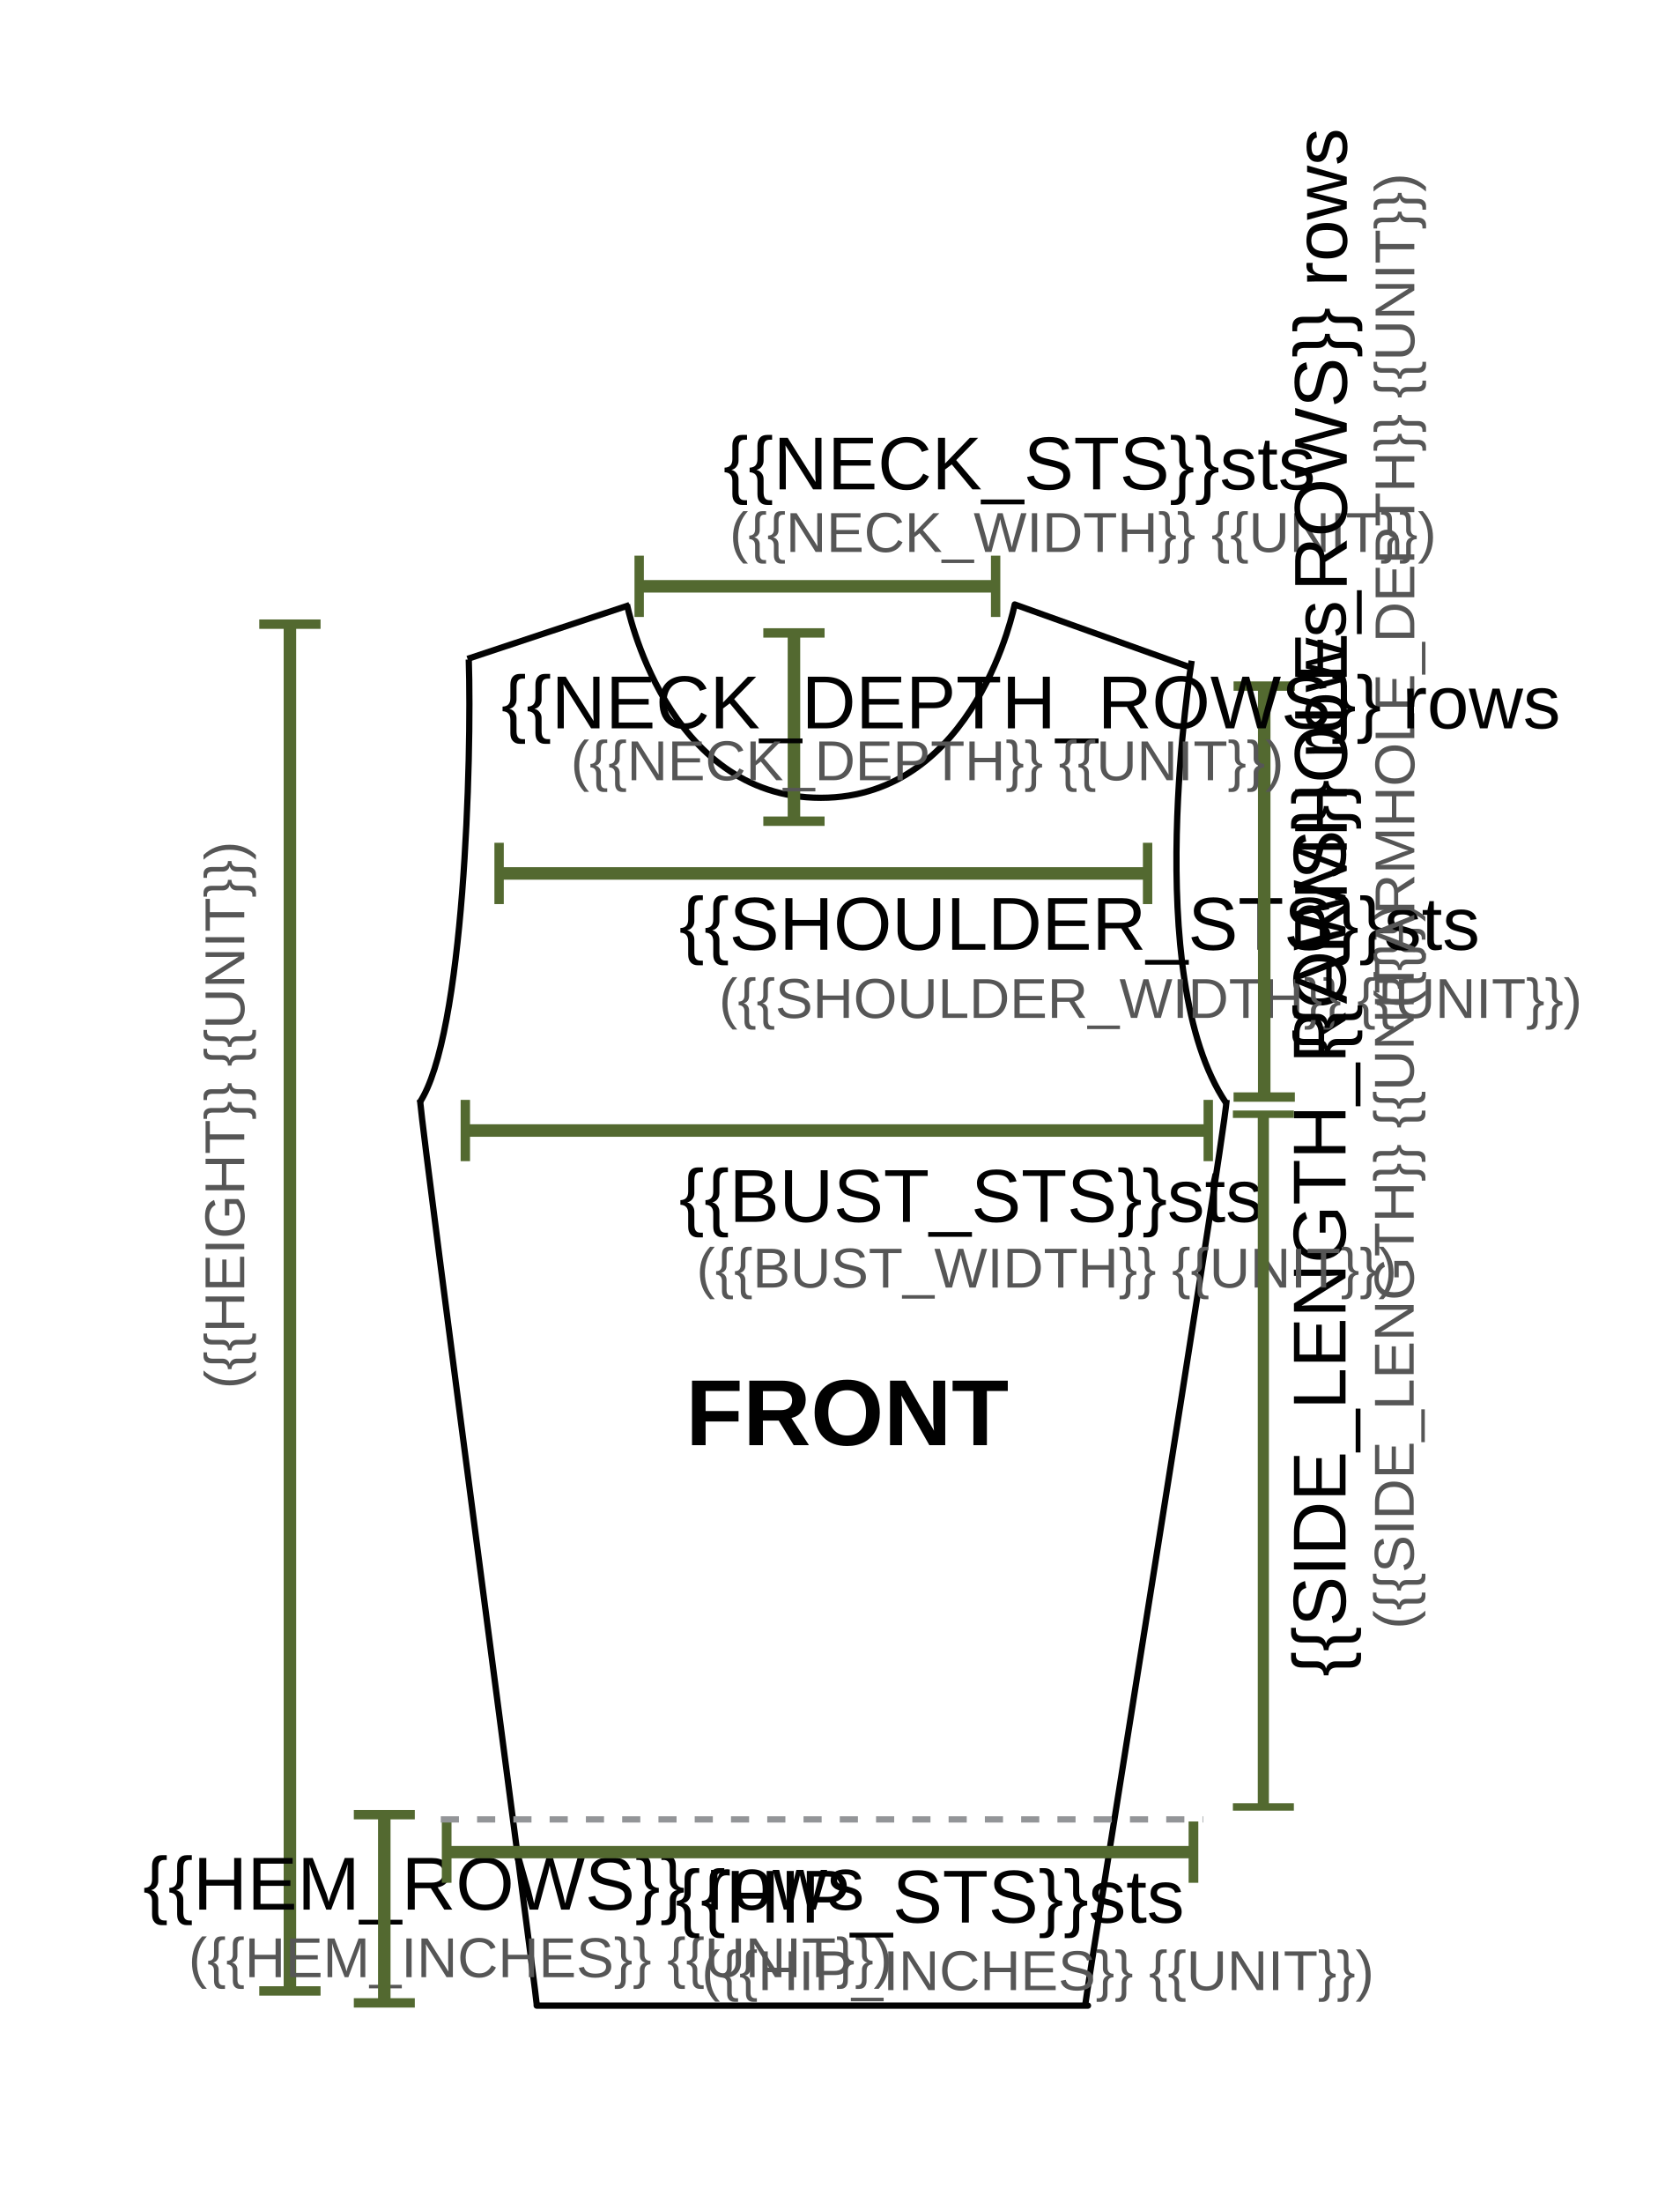
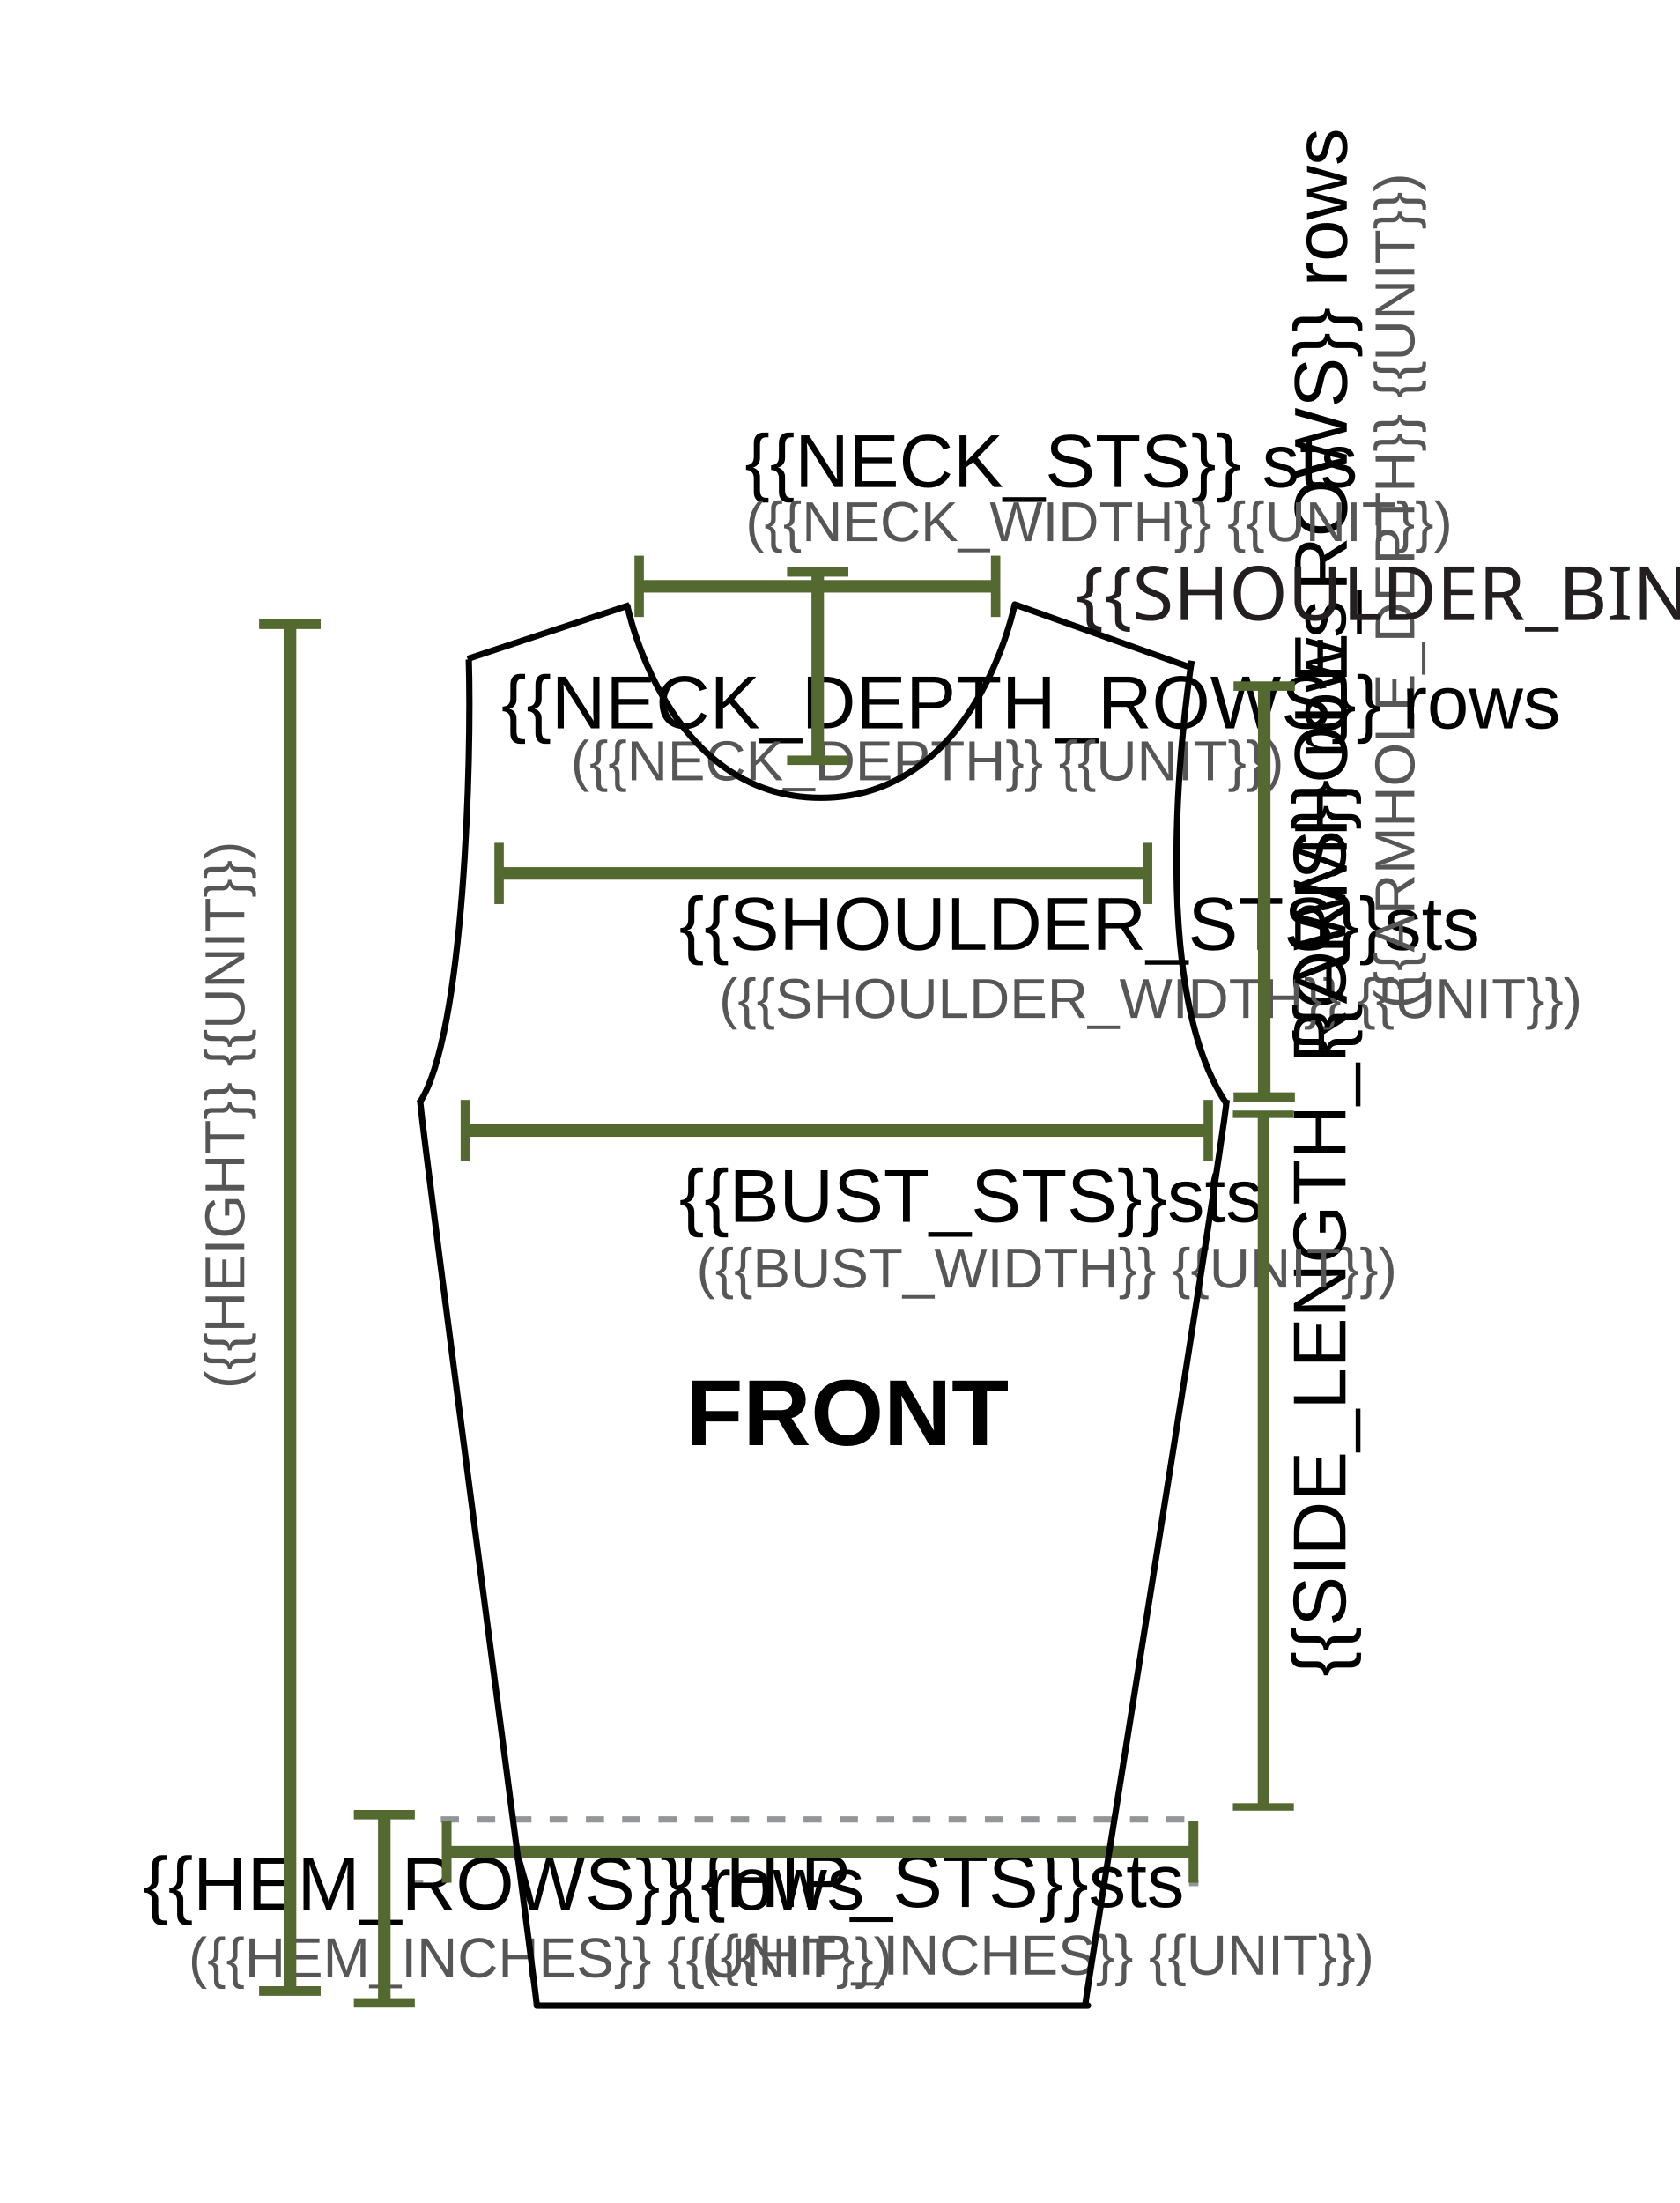
- <svg xmlns="http://www.w3.org/2000/svg" id="full" width="3.73in" height="4.89in" viewBox="0 0 268.64 352.18">
-   <g id="round_shaped_body">
-     <g id="back">
-       <line x1="85.82" y1="320.63" x2="173.98" y2="320.63" fill="none" stroke="#020202" stroke-linecap="round" stroke-linejoin="round" />
-       <path d="M67.16,175.83c.8,8.9,18.11,138.9,18.67,144.66" fill="none" stroke="#020202" />
-       <path d="M196.16,175.83c-.8,8.9-21.95,139.29-22.65,144.89" fill="none" stroke="#020202" />
-       <path d="M74.96,105.43c.5,15.6-.7,60.2-7.9,70.9" fill="none" stroke="#020202" stroke-linejoin="round" />
-       <path d="M190.56,105.63s-8.2,50.4,5.5,70.7" fill="none" stroke="#020202" stroke-linejoin="round" />
-       <path d="M100.26,96.63s6.1,30.91,31,30.91,31-30.91,31-30.91l28.2,10.1" fill="none" stroke="#020202" stroke-linejoin="round" />
-     </g>
-     <line x1="74.76" y1="105.33" x2="100.66" y2="96.73" fill="none" stroke="#020202" stroke-linejoin="round" />
-     <g isolation="isolate">
-       <g isolation="isolate">
-         <g isolation="isolate">
-           <g isolation="isolate">
-             <g isolation="isolate">
-               <g isolation="isolate">
-                 <g isolation="isolate">
-                   <text transform="translate(109.66 231.03)" fill="#010101" font-family="Arial-BoldMT, Arial" font-size="15" font-weight="700" isolation="isolate">
-                     <tspan x="0" y="0">FRONT</tspan>
-                   </text>
-                 </g>
-               </g>
-             </g>
-           </g>
-         </g>
-       </g>
-     </g>
-   </g>
-   <g id="back-measurement">
+ <svg xmlns="http://www.w3.org/2000/svg" id="sleeveless" width="3.73in" height="4.89in" viewBox="0 0 268.64 352.18">
+   <g id="PLACEHOLDERS">
    <g isolation="isolate">
      <g isolation="isolate">
        <g isolation="isolate">
          <g isolation="isolate">
            <g isolation="isolate">
              <g isolation="isolate">
                <g isolation="isolate">
                  <text transform="translate(215.16 268.03) rotate(-90)" fill="#010101" font-family="ArialMT, Arial" font-size="12" isolation="isolate">
                    <tspan x="0" y="0">{{SIDE_LENGTH_ROWS}} rows</tspan>
                  </text>
                </g>
              </g>
            </g>
          </g>
        </g>
      </g>
    </g>
-     <g isolation="isolate">
-       <g isolation="isolate">
-         <g isolation="isolate">
-           <g isolation="isolate">
-             <g isolation="isolate">
-               <g isolation="isolate">
-                 <g isolation="isolate">
-                   <text transform="translate(226.06 260.43) rotate(-90)" fill="#565656" font-family="ArialMT, Arial" font-size="9" isolation="isolate">
-                     <tspan x="0" y="0">({{SIDE_LENGTH}} {{UNIT}})</tspan>
-                   </text>
-                 </g>
-               </g>
-             </g>
-           </g>
-         </g>
-       </g>
-     </g>
+     <g id="HEIGHT_UNIT">
+       <g isolation="isolate">
+         <g isolation="isolate">
+           <g isolation="isolate">
+             <g isolation="isolate">
+               <g isolation="isolate">
+                 <g isolation="isolate">
+                   <g isolation="isolate">
+                     <text transform="translate(39.06 222.03) rotate(-90)" fill="#565656" font-family="ArialMT, Arial" font-size="9" isolation="isolate">
+                       <tspan x="0" y="0">({{HEIGHT}} {{UNIT}})</tspan>
+                     </text>
+                   </g>
+                 </g>
+               </g>
+             </g>
+           </g>
+         </g>
+       </g>
+     </g>
+     <g id="BUST_STS" isolation="isolate">
+       <g isolation="isolate">
+         <g isolation="isolate">
+           <g isolation="isolate">
+             <g isolation="isolate">
+               <g isolation="isolate">
+                 <g isolation="isolate">
+                   <g isolation="isolate">
+                     <text transform="translate(105.26 195.33)" fill="#010101" font-family="ArialMT, Arial" font-size="12" isolation="isolate">
+                       <tspan x="0" y="0" xml:space="preserve"> {{BUST_STS}}sts</tspan>
+                     </text>
+                   </g>
+                 </g>
+               </g>
+             </g>
+           </g>
+         </g>
+       </g>
+     </g>
+     <g id="BUST_UNIT">
+       <g isolation="isolate">
+         <g isolation="isolate">
+           <g isolation="isolate">
+             <g isolation="isolate">
+               <g isolation="isolate">
+                 <g isolation="isolate">
+                   <g isolation="isolate">
+                     <text transform="translate(111.36 205.83)" fill="#565656" font-family="ArialMT, Arial" font-size="9" isolation="isolate">
+                       <tspan x="0" y="0">({{BUST_WIDTH}} {{UNIT}})</tspan>
+                     </text>
+                   </g>
+                 </g>
+               </g>
+             </g>
+           </g>
+         </g>
+       </g>
+     </g>
+     <g id="CROSS_SHOULDER_UNIT">
+       <g isolation="isolate">
+         <g isolation="isolate">
+           <g isolation="isolate">
+             <g isolation="isolate">
+               <g isolation="isolate">
+                 <g isolation="isolate">
+                   <g isolation="isolate">
+                     <text transform="translate(114.96 162.73)" fill="#565656" font-family="ArialMT, Arial" font-size="9" isolation="isolate">
+                       <tspan x="0" y="0">({{SHOULDER_WIDTH}} {{UNIT}})</tspan>
+                     </text>
+                   </g>
+                 </g>
+               </g>
+             </g>
+           </g>
+         </g>
+       </g>
+     </g>
+     <g id="CROSS_SHOULDER_STS" isolation="isolate">
+       <g isolation="isolate">
+         <g isolation="isolate">
+           <g isolation="isolate">
+             <g isolation="isolate">
+               <g isolation="isolate">
+                 <g isolation="isolate">
+                   <g isolation="isolate">
+                     <text transform="translate(105.26 151.83)" fill="#010101" font-family="ArialMT, Arial" font-size="12" isolation="isolate">
+                       <tspan x="0" y="0" xml:space="preserve"> {{SHOULDER_STS}}sts</tspan>
+                     </text>
+                   </g>
+                 </g>
+               </g>
+             </g>
+           </g>
+         </g>
+       </g>
+     </g>
+     <g id="ARMHOLE" isolation="isolate">
+       <g isolation="isolate">
+         <g isolation="isolate">
+           <g isolation="isolate">
+             <g isolation="isolate">
+               <g isolation="isolate">
+                 <g isolation="isolate">
+                   <g isolation="isolate">
+                     <text transform="translate(215.36 168.53) rotate(-90)" fill="#010101" font-family="ArialMT, Arial" font-size="12" isolation="isolate">
+                       <tspan x="0" y="0">{{ARMHOLE_ROWS}} rows</tspan>
+                     </text>
+                   </g>
+                 </g>
+               </g>
+             </g>
+           </g>
+         </g>
+         <g isolation="isolate">
+           <g isolation="isolate">
+             <g isolation="isolate">
+               <g isolation="isolate">
+                 <g isolation="isolate">
+                   <g isolation="isolate">
+                     <text transform="translate(226.16 161.23) rotate(-90)" fill="#565656" font-family="ArialMT, Arial" font-size="9" isolation="isolate">
+                       <tspan x="0" y="0">({{ARMHOLE_DEPTH}} {{UNIT}})</tspan>
+                     </text>
+                   </g>
+                 </g>
+               </g>
+             </g>
+           </g>
+         </g>
+       </g>
+     </g>
+     <g id="HIP_MEASUREMENT" isolation="isolate">
+       <g isolation="isolate">
+         <g isolation="isolate">
+           <g isolation="isolate">
+             <g isolation="isolate">
+               <g isolation="isolate">
+                 <g isolation="isolate">
+                   <g isolation="isolate">
+                     <text transform="translate(104.68 304.86)" fill="#010101" font-family="ArialMT, Arial" font-size="12" isolation="isolate">
+                       <tspan x="0" y="0" xml:space="preserve"> {{HIP_STS}}sts</tspan>
+                     </text>
+                   </g>
+                 </g>
+               </g>
+             </g>
+           </g>
+         </g>
+         <g isolation="isolate">
+           <g isolation="isolate">
+             <g isolation="isolate">
+               <g isolation="isolate">
+                 <g isolation="isolate">
+                   <g isolation="isolate">
+                     <text transform="translate(104.68 315.66)" fill="#565656" font-family="ArialMT, Arial" font-size="9" isolation="isolate">
+                       <tspan x="0" y="0" xml:space="preserve">   ({{HIP_INCHES}} {{UNIT}})</tspan>
+                     </text>
+                   </g>
+                 </g>
+               </g>
+             </g>
+           </g>
+         </g>
+       </g>
+     </g>
+     <g id="NECK_DEPTH_ROWS" isolation="isolate">
+       <g isolation="isolate">
+         <g isolation="isolate">
+           <g isolation="isolate">
+             <g isolation="isolate">
+               <g isolation="isolate">
+                 <g isolation="isolate">
+                   <g isolation="isolate">
+                     <text transform="translate(80.16 116.43)" fill="#010101" font-family="ArialMT, Arial" font-size="12" isolation="isolate">
+                       <tspan x="0" y="0">{{NECK_DEPTH_ROWS}} rows</tspan>
+                     </text>
+                   </g>
+                 </g>
+               </g>
+             </g>
+           </g>
+         </g>
+       </g>
+     </g>
+     <g id="NECK_DEPTH_UNITS">
+       <g isolation="isolate">
+         <g isolation="isolate">
+           <g isolation="isolate">
+             <g isolation="isolate">
+               <g isolation="isolate">
+                 <g isolation="isolate">
+                   <g isolation="isolate">
+                     <text transform="translate(91.26 124.73)" fill="#565656" font-family="ArialMT, Arial" font-size="9" isolation="isolate">
+                       <tspan x="0" y="0">({{NECK_DEPTH}} {{UNIT}})</tspan>
+                     </text>
+                   </g>
+                 </g>
+               </g>
+             </g>
+           </g>
+         </g>
+       </g>
+     </g>
+     <g id="NECK_WIDTH_ROWS" isolation="isolate">
+       <g isolation="isolate">
+         <g isolation="isolate">
+           <g isolation="isolate">
+             <g isolation="isolate">
+               <g isolation="isolate">
+                 <g isolation="isolate">
+                   <g isolation="isolate">
+                     <text transform="translate(119.09 77.85)" fill="#010101" font-family="ArialMT, Arial" font-size="12" isolation="isolate">
+                       <tspan x="0" y="0">{{NECK_STS}} sts</tspan>
+                     </text>
+                   </g>
+                 </g>
+               </g>
+             </g>
+           </g>
+         </g>
+       </g>
+     </g>
+     <g id="NECK_WIDTH_UNITS">
+       <g isolation="isolate">
+         <g isolation="isolate">
+           <g isolation="isolate">
+             <g isolation="isolate">
+               <g isolation="isolate">
+                 <g isolation="isolate">
+                   <g isolation="isolate">
+                     <text transform="translate(119.22 86.5)" fill="#565656" font-family="ArialMT, Arial" font-size="9" isolation="isolate">
+                       <tspan x="0" y="0">({{NECK_WIDTH}} {{UNIT}})</tspan>
+                     </text>
+                   </g>
+                 </g>
+               </g>
+             </g>
+           </g>
+         </g>
+       </g>
+     </g>
+     <line x1="70.49" y1="290.86" x2="192.39" y2="290.86" fill="none" stroke="#939598" stroke-dasharray="2.9 2.9" stroke-miterlimit="10" />
+     <line x1="66.17" y1="301.03" x2="67.67" y2="301.03" fill="none" stroke="#939598" stroke-miterlimit="10" />
+     <line x1="190.14" y1="301.03" x2="191.64" y2="301.03" fill="none" stroke="#939598" stroke-miterlimit="10" />
+     <g id="HEIGHT_LINE">
+       <line x1="46.36" y1="318.23" x2="46.36" y2="99.83" fill="none" stroke="#536930" stroke-miterlimit="10" stroke-width="2" />
+       <rect x="41.46" y="317.53" width="9.8" height="1.5" fill="#536930" />
+       <rect x="41.46" y="99.03" width="9.8" height="1.5" fill="#536930" />
+     </g>
+     <g id="HEM_MEASUREMENT" isolation="isolate">
+       <g isolation="isolate">
+         <g isolation="isolate">
+           <g isolation="isolate">
+             <g isolation="isolate">
+               <g isolation="isolate">
+                 <g isolation="isolate">
+                   <g isolation="isolate">
+                     <text transform="translate(19.53 305.28)" fill="#010101" font-family="ArialMT, Arial" font-size="12" isolation="isolate">
+                       <tspan x="0" y="0" xml:space="preserve"> {{HEM_ROWS}} rows</tspan>
+                     </text>
+                   </g>
+                 </g>
+               </g>
+             </g>
+           </g>
+         </g>
+         <g isolation="isolate">
+           <g isolation="isolate">
+             <g isolation="isolate">
+               <g isolation="isolate">
+                 <g isolation="isolate">
+                   <g isolation="isolate">
+                     <text transform="translate(15.13 316.08)" fill="#565656" font-family="ArialMT, Arial" font-size="9" isolation="isolate">
+                       <tspan x="0" y="0" xml:space="preserve">      ({{HEM_INCHES}} {{UNIT}})</tspan>
+                     </text>
+                   </g>
+                 </g>
+               </g>
+             </g>
+           </g>
+         </g>
+       </g>
+     </g>
+     <text transform="translate(171.96 99.13)" fill="#231f20" font-family="MyriadPro-Regular, 'Myriad Pro'" font-size="12">
+       <tspan x="0" y="0">{{SHOULDER_BINDOFF_S</tspan>
+       <tspan x="125.73" y="0" letter-spacing="0em">T</tspan>
+       <tspan x="131.63" y="0">S}} sts</tspan>
+     </text>
+   </g>
+   <g id="LINES_FRONT">
    <g id="NECKWIDTH">
      <line x1="102.26" y1="93.73" x2="159.26" y2="93.73" fill="none" stroke="#536930" stroke-miterlimit="10" stroke-width="2" />
      <rect x="101.46" y="88.83" width="1.5" height="9.8" fill="#536930" />
      <rect x="158.46" y="88.83" width="1.5" height="9.8" fill="#536930" />
    </g>
-     <g id="HEIGHT_LINE">
-       <line x1="46.36" y1="318.23" x2="46.36" y2="99.83" fill="none" stroke="#536930" stroke-miterlimit="10" stroke-width="2" />
-       <rect x="41.46" y="317.53" width="9.8" height="1.5" fill="#536930" />
-       <rect x="41.46" y="99.03" width="9.8" height="1.5" fill="#536930" />
-     </g>
-     <g id="HEIGHT_UNIT">
-       <g isolation="isolate">
-         <g isolation="isolate">
-           <g isolation="isolate">
-             <g isolation="isolate">
-               <g isolation="isolate">
-                 <g isolation="isolate">
-                   <g isolation="isolate">
-                     <text transform="translate(39.06 222.03) rotate(-90)" fill="#565656" font-family="ArialMT, Arial" font-size="9" isolation="isolate">
-                       <tspan x="0" y="0">({{HEIGHT}} {{UNIT}})</tspan>
-                     </text>
-                   </g>
-                 </g>
-               </g>
-             </g>
-           </g>
-         </g>
-       </g>
-     </g>
-     <g id="BUST_STS" isolation="isolate">
-       <g isolation="isolate">
-         <g isolation="isolate">
-           <g isolation="isolate">
-             <g isolation="isolate">
-               <g isolation="isolate">
-                 <g isolation="isolate">
-                   <g isolation="isolate">
-                     <text transform="translate(105.26 195.33)" fill="#010101" font-family="ArialMT, Arial" font-size="12" isolation="isolate">
-                       <tspan x="0" y="0" xml:space="preserve"> {{BUST_STS}}sts</tspan>
-                     </text>
-                   </g>
-                 </g>
-               </g>
-             </g>
-           </g>
-         </g>
-       </g>
-     </g>
-     <g id="HEM_MEASUREMENT" isolation="isolate">
-       <g isolation="isolate">
-         <g isolation="isolate">
-           <g isolation="isolate">
-             <g isolation="isolate">
-               <g isolation="isolate">
-                 <g isolation="isolate">
-                   <g isolation="isolate">
-                     <text transform="translate(19.53 305.28)" fill="#010101" font-family="ArialMT, Arial" font-size="12" isolation="isolate">
-                       <tspan x="0" y="0" xml:space="preserve"> {{HEM_ROWS}} rows</tspan>
-                     </text>
-                   </g>
-                 </g>
-               </g>
-             </g>
-           </g>
-         </g>
-         <g isolation="isolate">
-           <g isolation="isolate">
-             <g isolation="isolate">
-               <g isolation="isolate">
-                 <g isolation="isolate">
-                   <g isolation="isolate">
-                     <text transform="translate(15.13 316.08)" fill="#565656" font-family="ArialMT, Arial" font-size="9" isolation="isolate">
-                       <tspan x="0" y="0" xml:space="preserve">      ({{HEM_INCHES}} {{UNIT}})</tspan>
-                     </text>
-                   </g>
-                 </g>
-               </g>
-             </g>
-           </g>
-         </g>
-       </g>
-     </g>
-     <g id="BUST_UNIT">
-       <g isolation="isolate">
-         <g isolation="isolate">
-           <g isolation="isolate">
-             <g isolation="isolate">
-               <g isolation="isolate">
-                 <g isolation="isolate">
-                   <g isolation="isolate">
-                     <text transform="translate(111.36 205.83)" fill="#565656" font-family="ArialMT, Arial" font-size="9" isolation="isolate">
-                       <tspan x="0" y="0">({{BUST_WIDTH}} {{UNIT}})</tspan>
-                     </text>
-                   </g>
-                 </g>
-               </g>
-             </g>
-           </g>
-         </g>
-       </g>
-     </g>
    <g id="BUST_LINE">
      <line x1="74.46" y1="180.73" x2="193.26" y2="180.73" fill="none" stroke="#536930" stroke-miterlimit="10" stroke-width="2" />
      <rect x="73.66" y="175.83" width="1.5" height="9.8" fill="#536930" />
      <rect x="192.46" y="175.83" width="1.5" height="9.8" fill="#536930" />
    </g>
    <g id="HEM_BAND_TOP_LINE">
      <line x1="71.33" y1="296.09" x2="190.85" y2="296.09" fill="none" stroke="#536930" stroke-miterlimit="10" stroke-width="1.97" />
      <rect x="70.65" y="291.19" width="1.55" height="9.8" fill="#536930" />
      <rect x="190.07" y="291.19" width="1.55" height="9.8" fill="#536930" />
    </g>
-     <g id="CROSS_SHOULDER_UNIT">
-       <g isolation="isolate">
-         <g isolation="isolate">
-           <g isolation="isolate">
-             <g isolation="isolate">
-               <g isolation="isolate">
-                 <g isolation="isolate">
-                   <g isolation="isolate">
-                     <text transform="translate(114.96 162.73)" fill="#565656" font-family="ArialMT, Arial" font-size="9" isolation="isolate">
-                       <tspan x="0" y="0">({{SHOULDER_WIDTH}} {{UNIT}})</tspan>
-                     </text>
-                   </g>
-                 </g>
-               </g>
-             </g>
-           </g>
-         </g>
-       </g>
-     </g>
-     <g id="CROSS_SHOULDER_STS" isolation="isolate">
-       <g isolation="isolate">
-         <g isolation="isolate">
-           <g isolation="isolate">
-             <g isolation="isolate">
-               <g isolation="isolate">
-                 <g isolation="isolate">
-                   <g isolation="isolate">
-                     <text transform="translate(105.26 151.83)" fill="#010101" font-family="ArialMT, Arial" font-size="12" isolation="isolate">
-                       <tspan x="0" y="0" xml:space="preserve"> {{SHOULDER_STS}}sts</tspan>
-                     </text>
-                   </g>
-                 </g>
-               </g>
-             </g>
-           </g>
-         </g>
-       </g>
-     </g>
    <g id="CROSS_SHOULDER">
      <line x1="79.76" y1="139.63" x2="183.46" y2="139.63" fill="none" stroke="#536930" stroke-miterlimit="10" stroke-width="2" />
      <rect x="79.06" y="134.73" width="1.5" height="9.8" fill="#536930" />
      <rect x="182.76" y="134.73" width="1.5" height="9.8" fill="#536930" />
    </g>
-     <g id="NECK_WIDTH_STS" isolation="isolate">
-       <g isolation="isolate">
-         <g isolation="isolate">
-           <g isolation="isolate">
-             <g isolation="isolate">
-               <g isolation="isolate">
-                 <g isolation="isolate">
-                   <g isolation="isolate">
-                     <text transform="translate(115.66 78.23)" fill="#010101" font-family="ArialMT, Arial" font-size="12" isolation="isolate">
-                       <tspan x="0" y="0">{{NECK_STS}}sts</tspan>
-                     </text>
-                   </g>
-                 </g>
-               </g>
-             </g>
-           </g>
-         </g>
-       </g>
-     </g>
-     <g id="NECK_WIDTH_UNITS">
-       <g isolation="isolate">
-         <g isolation="isolate">
-           <g isolation="isolate">
-             <g isolation="isolate">
-               <g isolation="isolate">
-                 <g isolation="isolate">
-                   <g isolation="isolate">
-                     <text transform="translate(116.66 88.23)" fill="#565656" font-family="ArialMT, Arial" font-size="9" isolation="isolate">
-                       <tspan x="0" y="0">({{NECK_WIDTH}} {{UNIT}})</tspan>
-                     </text>
-                   </g>
-                 </g>
-               </g>
-             </g>
-           </g>
-         </g>
-       </g>
-     </g>
    <g id="NECK_DEPTH">
-       <line x1="126.96" y1="101.13" x2="126.96" y2="131.23" fill="none" stroke="#536930" stroke-miterlimit="10" stroke-width="2" />
-       <rect x="122.06" y="100.43" width="9.8" height="1.5" fill="#536930" />
-       <rect x="122.06" y="130.53" width="9.8" height="1.5" fill="#536930" />
+       <line x1="130.76" y1="91.39" x2="130.76" y2="121.49" fill="none" stroke="#536930" stroke-miterlimit="10" stroke-width="2" />
+       <rect x="125.86" y="90.69" width="9.8" height="1.5" fill="#536930" />
+       <rect x="125.86" y="120.79" width="9.8" height="1.5" fill="#536930" />
    </g>
    <g id="ARMHOLE_LINE">
      <line x1="202.16" y1="109.63" x2="202.16" y2="175.43" fill="none" stroke="#536930" stroke-miterlimit="10" stroke-width="2" />
      <rect x="197.26" y="108.93" width="9.8" height="1.5" fill="#536930" />
      <rect x="197.26" y="174.63" width="9.8" height="1.5" fill="#536930" />
    </g>
-     <g id="ARMHOLE" isolation="isolate">
-       <g isolation="isolate">
-         <g isolation="isolate">
-           <g isolation="isolate">
-             <g isolation="isolate">
-               <g isolation="isolate">
-                 <g isolation="isolate">
-                   <g isolation="isolate">
-                     <text transform="translate(215.36 168.53) rotate(-90)" fill="#010101" font-family="ArialMT, Arial" font-size="12" isolation="isolate">
-                       <tspan x="0" y="0">{{ARMHOLE_ROWS}} rows</tspan>
-                     </text>
-                   </g>
-                 </g>
-               </g>
-             </g>
-           </g>
-         </g>
-         <g isolation="isolate">
-           <g isolation="isolate">
-             <g isolation="isolate">
-               <g isolation="isolate">
-                 <g isolation="isolate">
-                   <g isolation="isolate">
-                     <text transform="translate(226.16 161.23) rotate(-90)" fill="#565656" font-family="ArialMT, Arial" font-size="9" isolation="isolate">
-                       <tspan x="0" y="0">({{ARMHOLE_DEPTH}} {{UNIT}})</tspan>
-                     </text>
-                   </g>
-                 </g>
-               </g>
-             </g>
-           </g>
-         </g>
-       </g>
-     </g>
-     <g id="HIP_MEASUREMENT" isolation="isolate">
-       <g isolation="isolate">
-         <g isolation="isolate">
-           <g isolation="isolate">
-             <g isolation="isolate">
-               <g isolation="isolate">
-                 <g isolation="isolate">
-                   <g isolation="isolate">
-                     <text transform="translate(104.68 307.35)" fill="#010101" font-family="ArialMT, Arial" font-size="12" isolation="isolate">
-                       <tspan x="0" y="0" xml:space="preserve"> {{HIP_STS}}sts</tspan>
-                     </text>
-                   </g>
-                 </g>
-               </g>
-             </g>
-           </g>
-         </g>
-         <g isolation="isolate">
-           <g isolation="isolate">
-             <g isolation="isolate">
-               <g isolation="isolate">
-                 <g isolation="isolate">
-                   <g isolation="isolate">
-                     <text transform="translate(104.68 318.15)" fill="#565656" font-family="ArialMT, Arial" font-size="9" isolation="isolate">
-                       <tspan x="0" y="0" xml:space="preserve">   ({{HIP_INCHES}} {{UNIT}})</tspan>
-                     </text>
-                   </g>
-                 </g>
-               </g>
-             </g>
-           </g>
-         </g>
-       </g>
-     </g>
-     <g id="NECK_DEPTH_ROWS" isolation="isolate">
-       <g isolation="isolate">
-         <g isolation="isolate">
-           <g isolation="isolate">
-             <g isolation="isolate">
-               <g isolation="isolate">
-                 <g isolation="isolate">
-                   <g isolation="isolate">
-                     <text transform="translate(80.16 116.43)" fill="#010101" font-family="ArialMT, Arial" font-size="12" isolation="isolate">
-                       <tspan x="0" y="0">{{NECK_DEPTH_ROWS}} rows</tspan>
-                     </text>
-                   </g>
-                 </g>
-               </g>
-             </g>
-           </g>
-         </g>
-       </g>
-     </g>
-     <g id="NECK_DEPTH_UNITS">
-       <g isolation="isolate">
-         <g isolation="isolate">
-           <g isolation="isolate">
-             <g isolation="isolate">
-               <g isolation="isolate">
-                 <g isolation="isolate">
-                   <g isolation="isolate">
-                     <text transform="translate(91.26 124.73)" fill="#565656" font-family="ArialMT, Arial" font-size="9" isolation="isolate">
-                       <tspan x="0" y="0">({{NECK_DEPTH}} {{UNIT}})</tspan>
-                     </text>
-                   </g>
-                 </g>
-               </g>
-             </g>
-           </g>
-         </g>
-       </g>
-     </g>
-     <line x1="70.49" y1="290.86" x2="192.39" y2="290.86" fill="none" stroke="#939598" stroke-dasharray="2.9 2.9" stroke-miterlimit="10" />
    <g id="NECK_DEPTH-2">
      <line x1="61.45" y1="290.1" x2="61.45" y2="320.19" fill="none" stroke="#536930" stroke-miterlimit="10" stroke-width="2" />
      <rect x="56.58" y="289.35" width="9.75" height="1.5" fill="#536930" />
      <rect x="56.58" y="319.44" width="9.75" height="1.5" fill="#536930" />
    </g>
    <g id="SIDE_SEAM">
      <line x1="202.02" y1="178.12" x2="202.02" y2="288.86" fill="none" stroke="#536930" stroke-miterlimit="10" stroke-width="1.78" />
      <rect x="197.15" y="177.53" width="9.75" height="1.19" fill="#536930" />
      <rect x="197.15" y="288.27" width="9.75" height="1.19" fill="#536930" />
    </g>
+     <g id="HEIGHT_LINE-2">
+       <line x1="46.36" y1="318.23" x2="46.36" y2="99.83" fill="none" stroke="#536930" stroke-miterlimit="10" stroke-width="2" />
+       <rect x="41.46" y="317.53" width="9.8" height="1.5" fill="#536930" />
+       <rect x="41.46" y="99.03" width="9.8" height="1.5" fill="#536930" />
+     </g>
+   </g>
+   <g id="bodies">
+     <g id="shaped_round">
+       <g id="back">
+         <line x1="85.82" y1="320.63" x2="173.98" y2="320.63" fill="none" stroke="#020202" stroke-linecap="round" stroke-linejoin="round" />
+         <path d="M67.16,175.83c.8,8.9,18.11,138.9,18.67,144.66" fill="none" stroke="#020202" />
+         <path d="M196.16,175.83c-.8,8.9-21.95,139.29-22.65,144.89" fill="none" stroke="#020202" />
+         <path d="M74.96,105.43c.5,15.6-.7,60.2-7.9,70.9" fill="none" stroke="#020202" stroke-linejoin="round" />
+         <path d="M190.56,105.63s-8.2,50.4,5.5,70.7" fill="none" stroke="#020202" stroke-linejoin="round" />
+         <path d="M100.26,96.63s6.1,30.91,31,30.91,31-30.91,31-30.91l28.2,10.1" fill="none" stroke="#020202" stroke-linejoin="round" />
+       </g>
+       <line x1="74.76" y1="105.33" x2="100.66" y2="96.73" fill="none" stroke="#020202" stroke-linejoin="round" />
+     </g>
+     <g isolation="isolate">
+       <g isolation="isolate">
+         <g isolation="isolate">
+           <g isolation="isolate">
+             <g isolation="isolate">
+               <g isolation="isolate">
+                 <g isolation="isolate">
+                   <text transform="translate(109.66 231.03)" fill="#010101" font-family="Arial-BoldMT, Arial" font-size="15" font-weight="700" isolation="isolate">
+                     <tspan x="0" y="0">FRONT</tspan>
+                   </text>
+                 </g>
+               </g>
+             </g>
+           </g>
+         </g>
+       </g>
+     </g>
  </g>
</svg>
